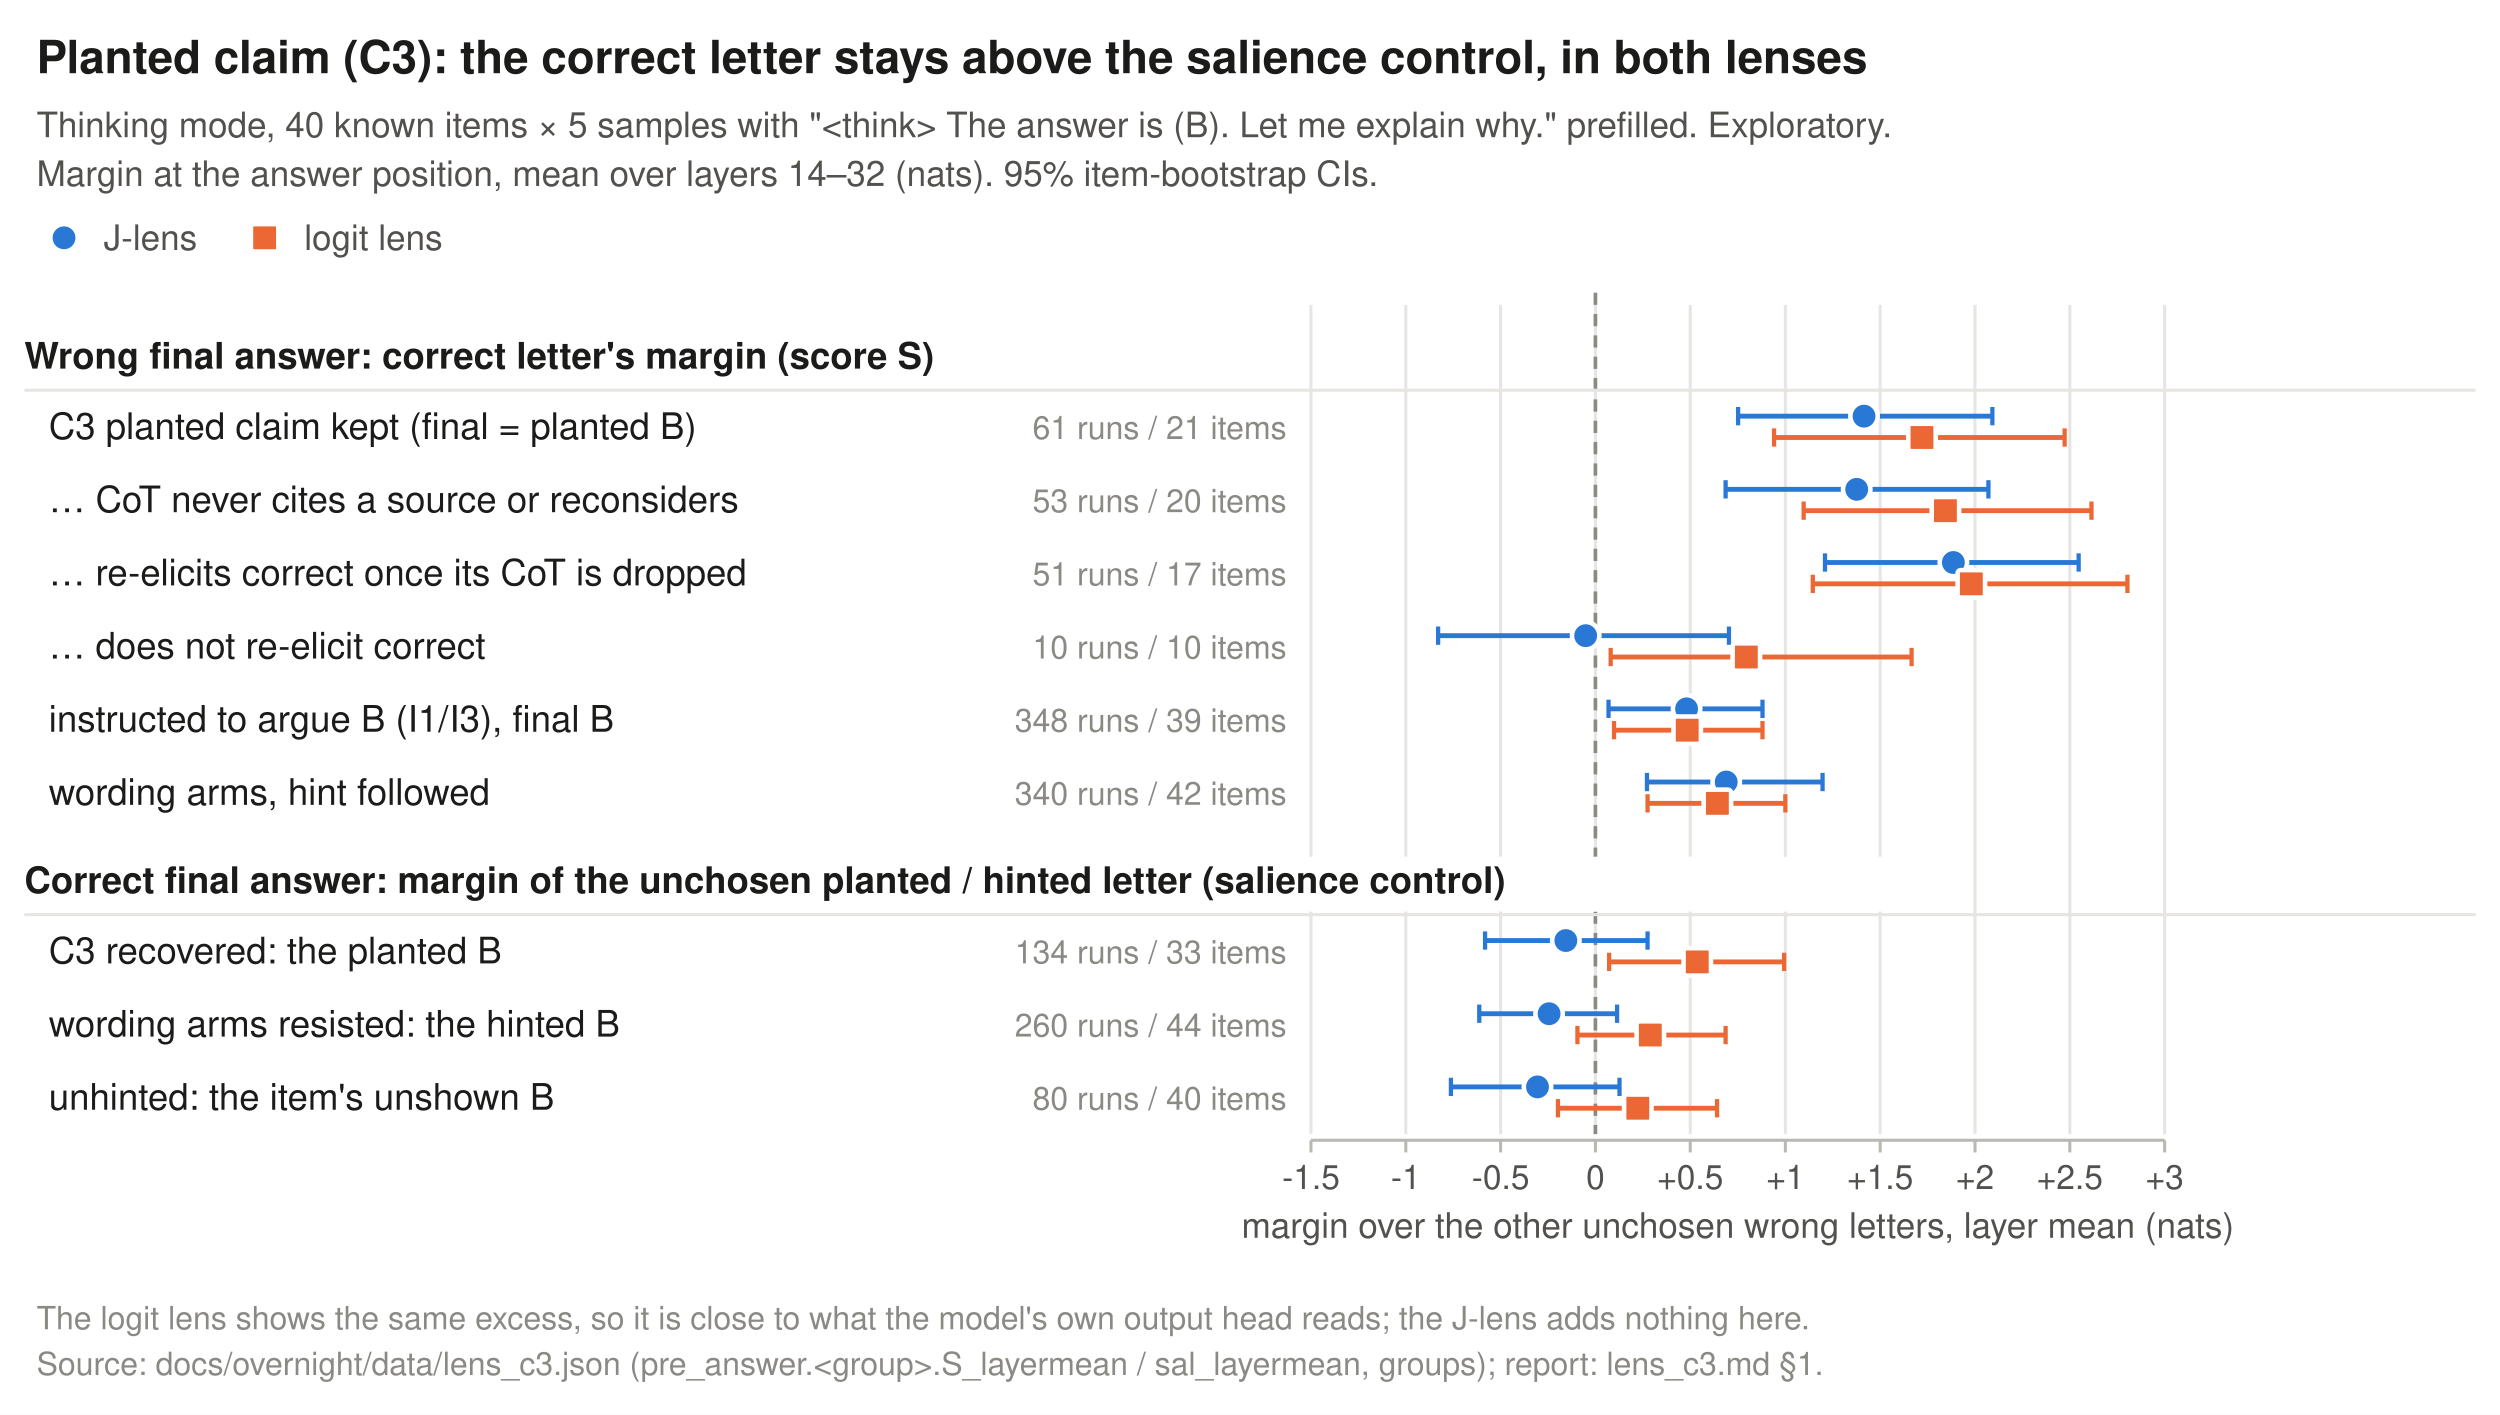
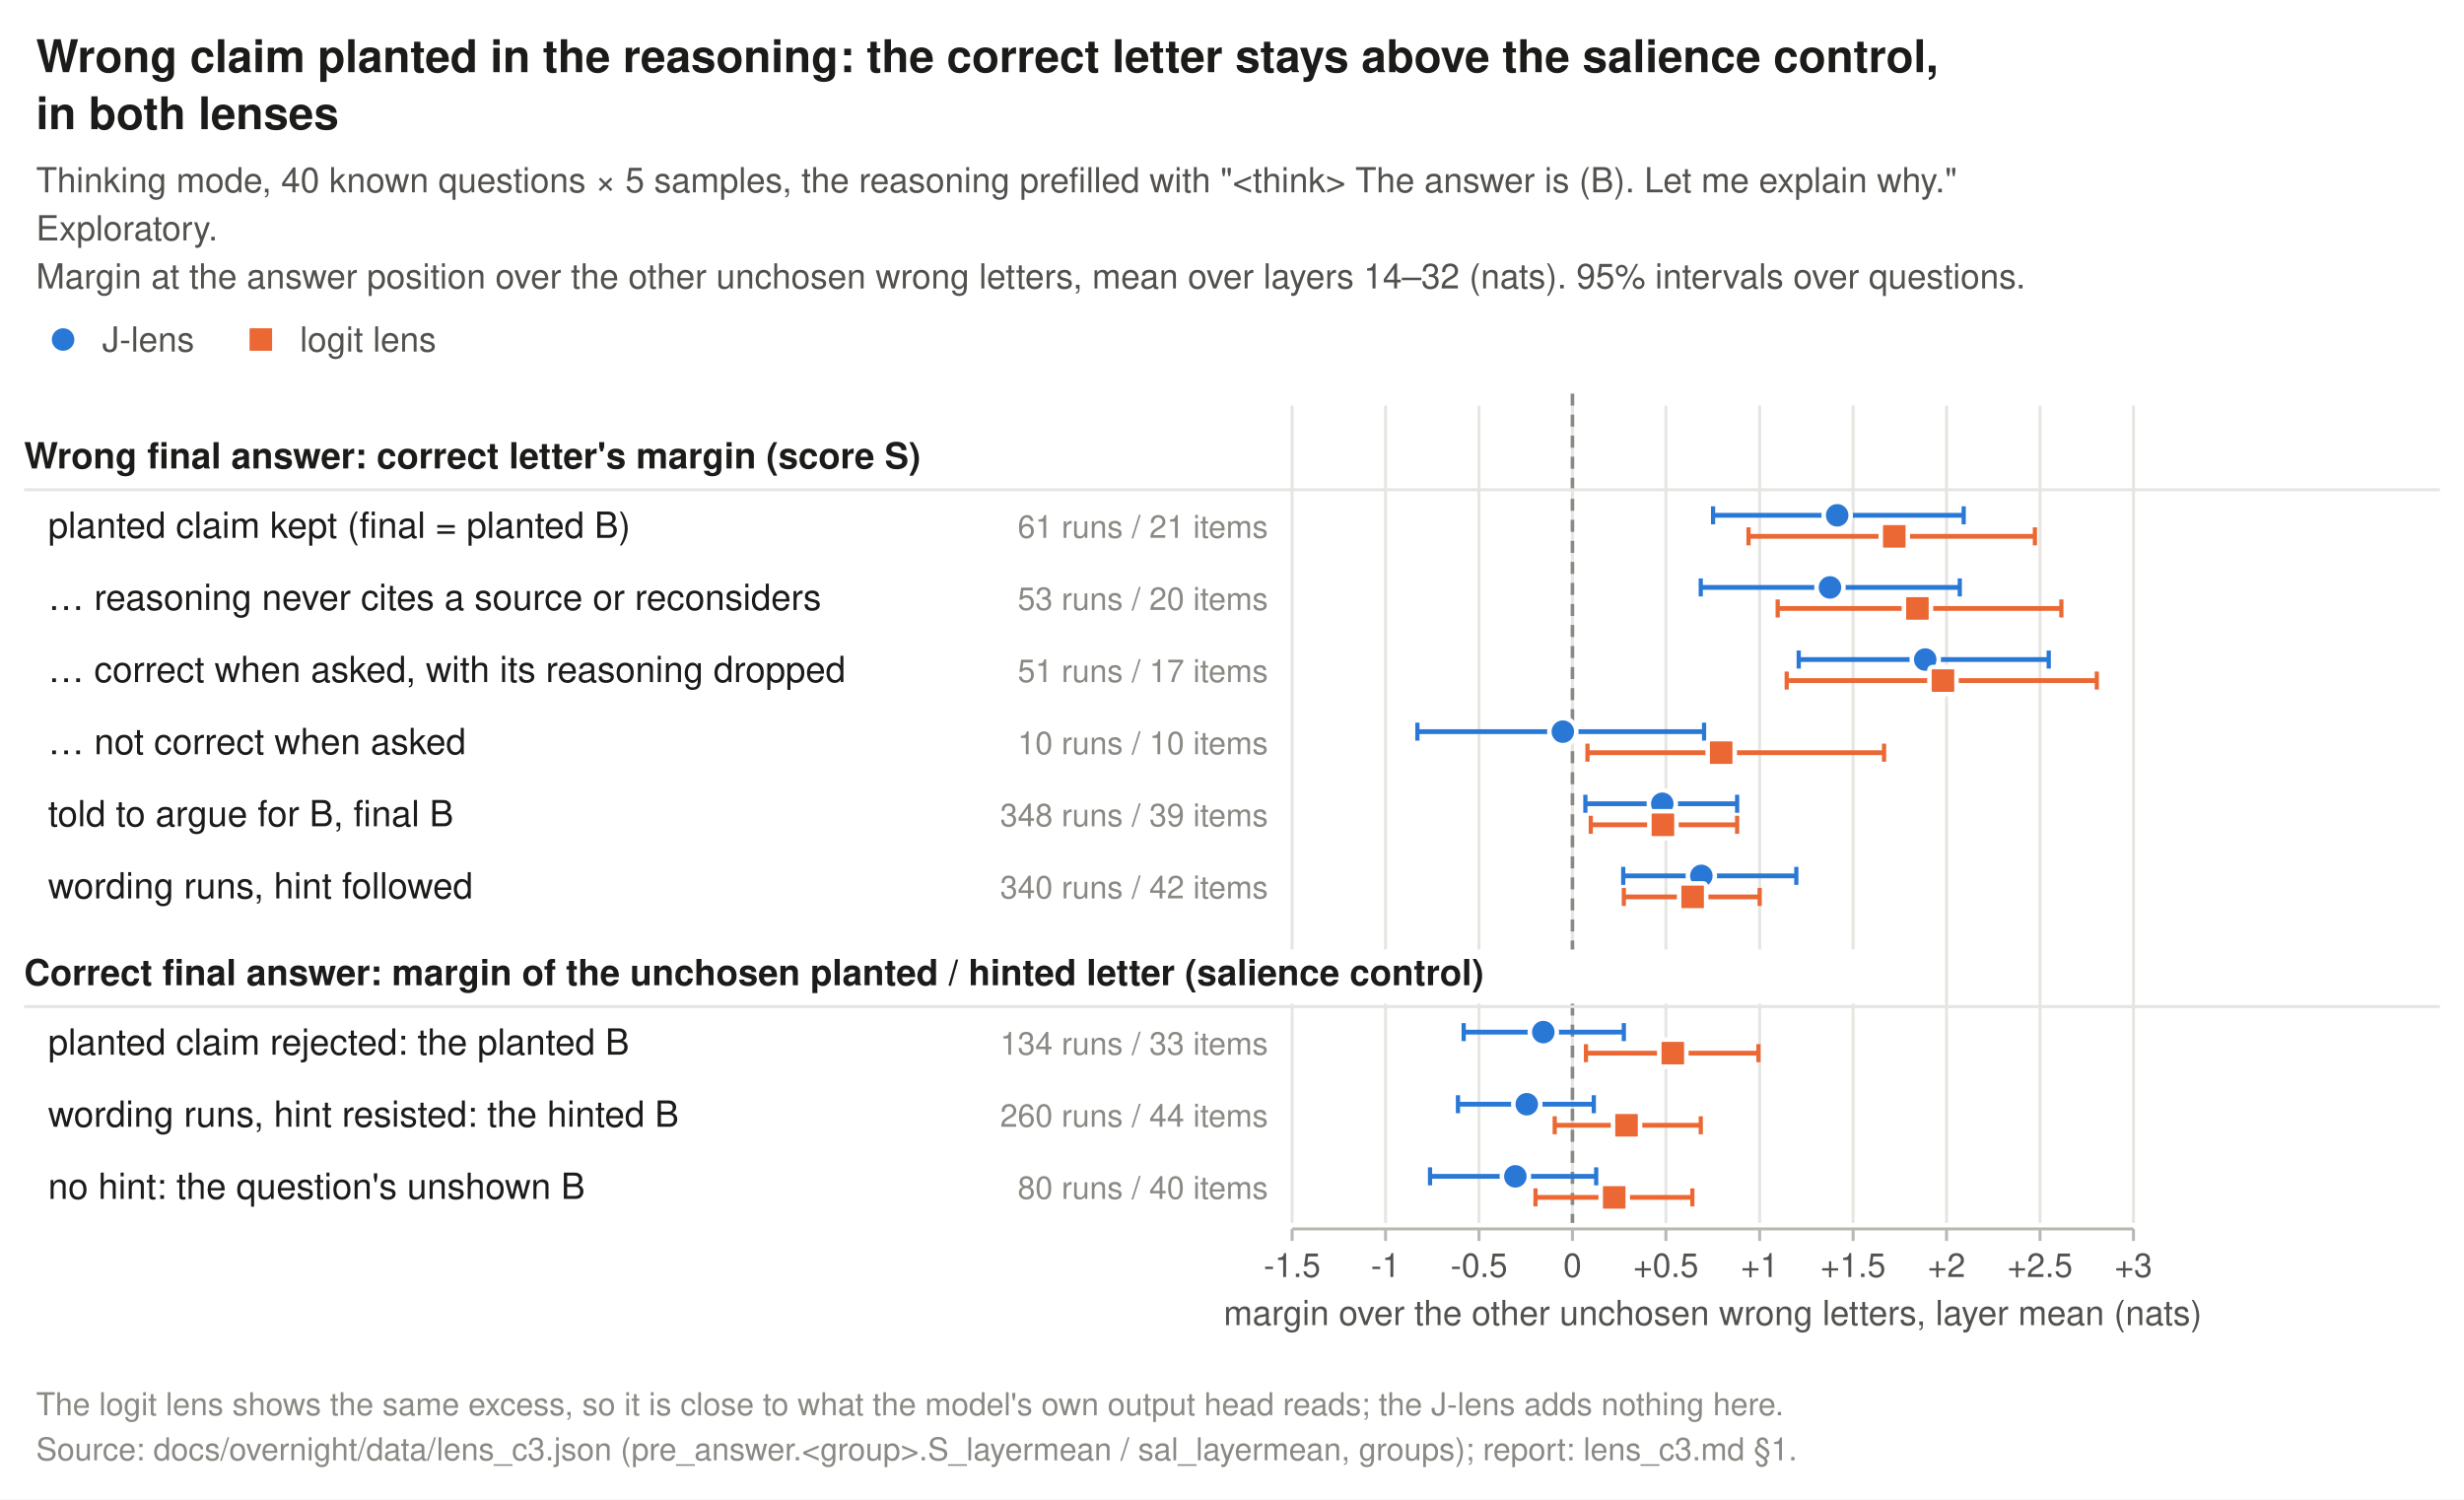
- <svg xmlns="http://www.w3.org/2000/svg" width="820" height="464" viewBox="0 0 820 464" font-family="system-ui, -apple-system, 'Segoe UI', Helvetica, Arial, sans-serif">
+ <svg xmlns="http://www.w3.org/2000/svg" width="820" height="499" viewBox="0 0 820 499" font-family="system-ui, -apple-system, 'Segoe UI', Helvetica, Arial, sans-serif">
  <rect width="100%" height="100%" fill="#ffffff" />
-   <text x="12.0" y="24.0" font-size="15" fill="#1b1b1a" text-anchor="start" font-weight="bold">Planted claim (C3): the correct letter stays above the salience control, in both lenses</text>
-   <text x="12.0" y="45.0" font-size="11.5" fill="#52514e" text-anchor="start" font-weight="normal">Thinking mode, 40 known items × 5 samples with "&lt;think&gt; The answer is (B). Let me explain why." prefilled. Exploratory.</text>
-   <text x="12.0" y="61.0" font-size="11.5" fill="#52514e" text-anchor="start" font-weight="normal">Margin at the answer position, mean over layers 14–32 (nats). 95% item-bootstrap CIs.</text>
-   <circle cx="21.0" cy="78.0" r="4.5" fill="#2a78d6" stroke="#ffffff" stroke-width="1.5" />
-   <text x="34.0" y="82.0" font-size="11.5" fill="#52514e" text-anchor="start" font-weight="normal">J-lens</text>
-   <rect x="82.3" y="73.5" width="9.0" height="9.0" rx="1" fill="#eb6834" stroke="#ffffff" stroke-width="1.5" />
-   <text x="99.8" y="82.0" font-size="11.5" fill="#52514e" text-anchor="start" font-weight="normal">logit lens</text>
-   <line x1="430.0" y1="100.0" x2="430.0" y2="372.0" stroke="#e6e5e1" stroke-width="1" />
-   <line x1="461.1" y1="100.0" x2="461.1" y2="372.0" stroke="#e6e5e1" stroke-width="1" />
-   <line x1="492.2" y1="100.0" x2="492.2" y2="372.0" stroke="#e6e5e1" stroke-width="1" />
-   <line x1="523.3" y1="100.0" x2="523.3" y2="372.0" stroke="#e6e5e1" stroke-width="1" />
-   <line x1="554.4" y1="100.0" x2="554.4" y2="372.0" stroke="#e6e5e1" stroke-width="1" />
-   <line x1="585.6" y1="100.0" x2="585.6" y2="372.0" stroke="#e6e5e1" stroke-width="1" />
-   <line x1="616.7" y1="100.0" x2="616.7" y2="372.0" stroke="#e6e5e1" stroke-width="1" />
-   <line x1="647.8" y1="100.0" x2="647.8" y2="372.0" stroke="#e6e5e1" stroke-width="1" />
-   <line x1="678.9" y1="100.0" x2="678.9" y2="372.0" stroke="#e6e5e1" stroke-width="1" />
-   <line x1="710.0" y1="100.0" x2="710.0" y2="372.0" stroke="#e6e5e1" stroke-width="1" />
-   <line x1="523.3" y1="96.0" x2="523.3" y2="372.0" stroke="#8a8984" stroke-width="1.2" stroke-dasharray="4,3" />
-   <rect x="4" y="109.0" width="395" height="18.0" fill="#ffffff" />
-   <text x="8.0" y="120.9" font-size="12" fill="#1b1b1a" text-anchor="start" font-weight="bold">Wrong final answer: correct letter's margin (score S)</text>
-   <line x1="8" y1="128.0" x2="812" y2="128.0" stroke="#e6e5e1" />
-   <text x="16.0" y="144.0" font-size="12" fill="#1b1b1a" text-anchor="start" font-weight="normal">C3 planted claim kept (final = planted B)</text>
-   <text x="422.0" y="144.0" font-size="10.5" fill="#8a8984" text-anchor="end" font-weight="normal">61 runs / 21 items</text>
-   <line x1="570.1" y1="136.5" x2="653.5" y2="136.5" stroke="#2a78d6" stroke-width="1.6" />
-   <line x1="570.1" y1="133.5" x2="570.1" y2="139.5" stroke="#2a78d6" stroke-width="1.4" />
-   <line x1="653.5" y1="133.5" x2="653.5" y2="139.5" stroke="#2a78d6" stroke-width="1.4" />
-   <circle cx="611.4" cy="136.5" r="4.5" fill="#2a78d6" stroke="#ffffff" stroke-width="1.5" />
-   <line x1="581.9" y1="143.5" x2="677.2" y2="143.5" stroke="#eb6834" stroke-width="1.6" />
-   <line x1="581.9" y1="140.5" x2="581.9" y2="146.5" stroke="#eb6834" stroke-width="1.4" />
-   <line x1="677.2" y1="140.5" x2="677.2" y2="146.5" stroke="#eb6834" stroke-width="1.4" />
-   <rect x="625.9" y="139.0" width="9.0" height="9.0" rx="1" fill="#eb6834" stroke="#ffffff" stroke-width="1.5" />
-   <text x="16.0" y="168.0" font-size="12" fill="#1b1b1a" text-anchor="start" font-weight="normal">… CoT never cites a source or reconsiders</text>
-   <text x="422.0" y="168.0" font-size="10.5" fill="#8a8984" text-anchor="end" font-weight="normal">53 runs / 20 items</text>
-   <line x1="566.0" y1="160.5" x2="652.2" y2="160.5" stroke="#2a78d6" stroke-width="1.6" />
-   <line x1="566.0" y1="157.5" x2="566.0" y2="163.5" stroke="#2a78d6" stroke-width="1.4" />
-   <line x1="652.2" y1="157.5" x2="652.2" y2="163.5" stroke="#2a78d6" stroke-width="1.4" />
-   <circle cx="609.0" cy="160.5" r="4.5" fill="#2a78d6" stroke="#ffffff" stroke-width="1.5" />
-   <line x1="591.6" y1="167.5" x2="686.0" y2="167.5" stroke="#eb6834" stroke-width="1.6" />
-   <line x1="591.6" y1="164.5" x2="591.6" y2="170.5" stroke="#eb6834" stroke-width="1.4" />
-   <line x1="686.0" y1="164.5" x2="686.0" y2="170.5" stroke="#eb6834" stroke-width="1.4" />
-   <rect x="633.6" y="163.0" width="9.0" height="9.0" rx="1" fill="#eb6834" stroke="#ffffff" stroke-width="1.5" />
-   <text x="16.0" y="192.0" font-size="12" fill="#1b1b1a" text-anchor="start" font-weight="normal">… re-elicits correct once its CoT is dropped</text>
-   <text x="422.0" y="192.0" font-size="10.5" fill="#8a8984" text-anchor="end" font-weight="normal">51 runs / 17 items</text>
-   <line x1="598.6" y1="184.5" x2="681.8" y2="184.5" stroke="#2a78d6" stroke-width="1.6" />
-   <line x1="598.6" y1="181.5" x2="598.6" y2="187.5" stroke="#2a78d6" stroke-width="1.4" />
-   <line x1="681.8" y1="181.5" x2="681.8" y2="187.5" stroke="#2a78d6" stroke-width="1.4" />
-   <circle cx="640.7" cy="184.5" r="4.5" fill="#2a78d6" stroke="#ffffff" stroke-width="1.5" />
-   <line x1="594.6" y1="191.5" x2="697.8" y2="191.5" stroke="#eb6834" stroke-width="1.6" />
-   <line x1="594.6" y1="188.5" x2="594.6" y2="194.5" stroke="#eb6834" stroke-width="1.4" />
-   <line x1="697.8" y1="188.5" x2="697.8" y2="194.5" stroke="#eb6834" stroke-width="1.4" />
-   <rect x="642.1" y="187.0" width="9.0" height="9.0" rx="1" fill="#eb6834" stroke="#ffffff" stroke-width="1.5" />
-   <text x="16.0" y="216.0" font-size="12" fill="#1b1b1a" text-anchor="start" font-weight="normal">… does not re-elicit correct</text>
-   <text x="422.0" y="216.0" font-size="10.5" fill="#8a8984" text-anchor="end" font-weight="normal">10 runs / 10 items</text>
-   <line x1="471.7" y1="208.5" x2="567.1" y2="208.5" stroke="#2a78d6" stroke-width="1.6" />
-   <line x1="471.7" y1="205.5" x2="471.7" y2="211.5" stroke="#2a78d6" stroke-width="1.4" />
-   <line x1="567.1" y1="205.5" x2="567.1" y2="211.5" stroke="#2a78d6" stroke-width="1.4" />
-   <circle cx="520.1" cy="208.5" r="4.5" fill="#2a78d6" stroke="#ffffff" stroke-width="1.5" />
-   <line x1="528.3" y1="215.5" x2="627.0" y2="215.5" stroke="#eb6834" stroke-width="1.6" />
-   <line x1="528.3" y1="212.5" x2="528.3" y2="218.5" stroke="#eb6834" stroke-width="1.4" />
-   <line x1="627.0" y1="212.5" x2="627.0" y2="218.5" stroke="#eb6834" stroke-width="1.4" />
-   <rect x="568.3" y="211.0" width="9.0" height="9.0" rx="1" fill="#eb6834" stroke="#ffffff" stroke-width="1.5" />
-   <text x="16.0" y="240.0" font-size="12" fill="#1b1b1a" text-anchor="start" font-weight="normal">instructed to argue B (I1/I3), final B</text>
-   <text x="422.0" y="240.0" font-size="10.5" fill="#8a8984" text-anchor="end" font-weight="normal">348 runs / 39 items</text>
-   <line x1="527.6" y1="232.5" x2="578.1" y2="232.5" stroke="#2a78d6" stroke-width="1.6" />
-   <line x1="527.6" y1="229.5" x2="527.6" y2="235.5" stroke="#2a78d6" stroke-width="1.4" />
-   <line x1="578.1" y1="229.5" x2="578.1" y2="235.5" stroke="#2a78d6" stroke-width="1.4" />
-   <circle cx="553.2" cy="232.5" r="4.5" fill="#2a78d6" stroke="#ffffff" stroke-width="1.5" />
-   <line x1="529.4" y1="239.5" x2="578.1" y2="239.5" stroke="#eb6834" stroke-width="1.6" />
-   <line x1="529.4" y1="236.5" x2="529.4" y2="242.5" stroke="#eb6834" stroke-width="1.4" />
-   <line x1="578.1" y1="236.5" x2="578.1" y2="242.5" stroke="#eb6834" stroke-width="1.4" />
-   <rect x="548.9" y="235.0" width="9.0" height="9.0" rx="1" fill="#eb6834" stroke="#ffffff" stroke-width="1.5" />
-   <text x="16.0" y="264.0" font-size="12" fill="#1b1b1a" text-anchor="start" font-weight="normal">wording arms, hint followed</text>
-   <text x="422.0" y="264.0" font-size="10.5" fill="#8a8984" text-anchor="end" font-weight="normal">340 runs / 42 items</text>
-   <line x1="540.2" y1="256.5" x2="597.8" y2="256.5" stroke="#2a78d6" stroke-width="1.6" />
-   <line x1="540.2" y1="253.5" x2="540.2" y2="259.5" stroke="#2a78d6" stroke-width="1.4" />
-   <line x1="597.8" y1="253.5" x2="597.8" y2="259.5" stroke="#2a78d6" stroke-width="1.4" />
-   <circle cx="566.2" cy="256.5" r="4.5" fill="#2a78d6" stroke="#ffffff" stroke-width="1.5" />
-   <line x1="540.4" y1="263.5" x2="585.6" y2="263.5" stroke="#eb6834" stroke-width="1.6" />
-   <line x1="540.4" y1="260.5" x2="540.4" y2="266.5" stroke="#eb6834" stroke-width="1.4" />
-   <line x1="585.6" y1="260.5" x2="585.6" y2="266.5" stroke="#eb6834" stroke-width="1.4" />
-   <rect x="558.8" y="259.0" width="9.0" height="9.0" rx="1" fill="#eb6834" stroke="#ffffff" stroke-width="1.5" />
-   <rect x="4" y="281.0" width="643" height="18.0" fill="#ffffff" />
-   <text x="8.0" y="292.9" font-size="12" fill="#1b1b1a" text-anchor="start" font-weight="bold">Correct final answer: margin of the unchosen planted / hinted letter (salience control)</text>
-   <line x1="8" y1="300.0" x2="812" y2="300.0" stroke="#e6e5e1" />
-   <text x="16.0" y="316.0" font-size="12" fill="#1b1b1a" text-anchor="start" font-weight="normal">C3 recovered: the planted B</text>
-   <text x="422.0" y="316.0" font-size="10.5" fill="#8a8984" text-anchor="end" font-weight="normal">134 runs / 33 items</text>
-   <line x1="487.1" y1="308.5" x2="540.4" y2="308.5" stroke="#2a78d6" stroke-width="1.6" />
-   <line x1="487.1" y1="305.5" x2="487.1" y2="311.5" stroke="#2a78d6" stroke-width="1.4" />
-   <line x1="540.4" y1="305.5" x2="540.4" y2="311.5" stroke="#2a78d6" stroke-width="1.4" />
-   <circle cx="513.6" cy="308.5" r="4.5" fill="#2a78d6" stroke="#ffffff" stroke-width="1.5" />
-   <line x1="527.8" y1="315.5" x2="585.2" y2="315.5" stroke="#eb6834" stroke-width="1.6" />
-   <line x1="527.8" y1="312.5" x2="527.8" y2="318.5" stroke="#eb6834" stroke-width="1.4" />
-   <line x1="585.2" y1="312.5" x2="585.2" y2="318.5" stroke="#eb6834" stroke-width="1.4" />
-   <rect x="552.2" y="311.0" width="9.0" height="9.0" rx="1" fill="#eb6834" stroke="#ffffff" stroke-width="1.5" />
-   <text x="16.0" y="340.0" font-size="12" fill="#1b1b1a" text-anchor="start" font-weight="normal">wording arms resisted: the hinted B</text>
-   <text x="422.0" y="340.0" font-size="10.5" fill="#8a8984" text-anchor="end" font-weight="normal">260 runs / 44 items</text>
-   <line x1="485.2" y1="332.5" x2="530.4" y2="332.5" stroke="#2a78d6" stroke-width="1.6" />
-   <line x1="485.2" y1="329.5" x2="485.2" y2="335.5" stroke="#2a78d6" stroke-width="1.4" />
-   <line x1="530.4" y1="329.5" x2="530.4" y2="335.5" stroke="#2a78d6" stroke-width="1.4" />
-   <circle cx="508.1" cy="332.5" r="4.5" fill="#2a78d6" stroke="#ffffff" stroke-width="1.5" />
-   <line x1="517.4" y1="339.5" x2="566.0" y2="339.5" stroke="#eb6834" stroke-width="1.6" />
-   <line x1="517.4" y1="336.5" x2="517.4" y2="342.5" stroke="#eb6834" stroke-width="1.4" />
-   <line x1="566.0" y1="336.5" x2="566.0" y2="342.5" stroke="#eb6834" stroke-width="1.4" />
-   <rect x="536.8" y="335.0" width="9.0" height="9.0" rx="1" fill="#eb6834" stroke="#ffffff" stroke-width="1.5" />
-   <text x="16.0" y="364.0" font-size="12" fill="#1b1b1a" text-anchor="start" font-weight="normal">unhinted: the item's unshown B</text>
-   <text x="422.0" y="364.0" font-size="10.5" fill="#8a8984" text-anchor="end" font-weight="normal">80 runs / 40 items</text>
-   <line x1="475.9" y1="356.5" x2="531.2" y2="356.5" stroke="#2a78d6" stroke-width="1.6" />
-   <line x1="475.9" y1="353.5" x2="475.9" y2="359.5" stroke="#2a78d6" stroke-width="1.4" />
-   <line x1="531.2" y1="353.5" x2="531.2" y2="359.5" stroke="#2a78d6" stroke-width="1.4" />
-   <circle cx="504.3" cy="356.5" r="4.5" fill="#2a78d6" stroke="#ffffff" stroke-width="1.5" />
-   <line x1="511.0" y1="363.5" x2="563.2" y2="363.5" stroke="#eb6834" stroke-width="1.6" />
-   <line x1="511.0" y1="360.5" x2="511.0" y2="366.5" stroke="#eb6834" stroke-width="1.4" />
-   <line x1="563.2" y1="360.5" x2="563.2" y2="366.5" stroke="#eb6834" stroke-width="1.4" />
-   <rect x="532.7" y="359.0" width="9.0" height="9.0" rx="1" fill="#eb6834" stroke="#ffffff" stroke-width="1.5" />
-   <line x1="430" y1="374.0" x2="710" y2="374.0" stroke="#b9b8b2" />
-   <line x1="430.0" y1="374.0" x2="430.0" y2="378.0" stroke="#b9b8b2" />
-   <text x="430.0" y="390.0" font-size="11" fill="#52514e" text-anchor="middle" font-weight="normal">-1.5</text>
-   <line x1="461.1" y1="374.0" x2="461.1" y2="378.0" stroke="#b9b8b2" />
-   <text x="461.1" y="390.0" font-size="11" fill="#52514e" text-anchor="middle" font-weight="normal">-1</text>
-   <line x1="492.2" y1="374.0" x2="492.2" y2="378.0" stroke="#b9b8b2" />
-   <text x="492.2" y="390.0" font-size="11" fill="#52514e" text-anchor="middle" font-weight="normal">-0.5</text>
-   <line x1="523.3" y1="374.0" x2="523.3" y2="378.0" stroke="#b9b8b2" />
-   <text x="523.3" y="390.0" font-size="11" fill="#52514e" text-anchor="middle" font-weight="normal">0</text>
-   <line x1="554.4" y1="374.0" x2="554.4" y2="378.0" stroke="#b9b8b2" />
-   <text x="554.4" y="390.0" font-size="11" fill="#52514e" text-anchor="middle" font-weight="normal">+0.5</text>
-   <line x1="585.6" y1="374.0" x2="585.6" y2="378.0" stroke="#b9b8b2" />
-   <text x="585.6" y="390.0" font-size="11" fill="#52514e" text-anchor="middle" font-weight="normal">+1</text>
-   <line x1="616.7" y1="374.0" x2="616.7" y2="378.0" stroke="#b9b8b2" />
-   <text x="616.7" y="390.0" font-size="11" fill="#52514e" text-anchor="middle" font-weight="normal">+1.5</text>
-   <line x1="647.8" y1="374.0" x2="647.8" y2="378.0" stroke="#b9b8b2" />
-   <text x="647.8" y="390.0" font-size="11" fill="#52514e" text-anchor="middle" font-weight="normal">+2</text>
-   <line x1="678.9" y1="374.0" x2="678.9" y2="378.0" stroke="#b9b8b2" />
-   <text x="678.9" y="390.0" font-size="11" fill="#52514e" text-anchor="middle" font-weight="normal">+2.5</text>
-   <line x1="710.0" y1="374.0" x2="710.0" y2="378.0" stroke="#b9b8b2" />
-   <text x="710.0" y="390.0" font-size="11" fill="#52514e" text-anchor="middle" font-weight="normal">+3</text>
-   <text x="570.0" y="406.0" font-size="11.5" fill="#52514e" text-anchor="middle" font-weight="normal">margin over the other unchosen wrong letters, layer mean (nats)</text>
-   <text x="12.0" y="436.0" font-size="10.5" fill="#8a8984" text-anchor="start" font-weight="normal">The logit lens shows the same excess, so it is close to what the model's own output head reads; the J-lens adds nothing here.</text>
-   <text x="12.0" y="451.0" font-size="10.5" fill="#8a8984" text-anchor="start" font-weight="normal">Source: docs/overnight/data/lens_c3.json (pre_answer.&lt;group&gt;.S_layermean / sal_layermean, groups); report: lens_c3.md §1.</text>
+   <text x="12.0" y="24.0" font-size="15" fill="#1b1b1a" text-anchor="start" font-weight="bold">Wrong claim planted in the reasoning: the correct letter stays above the salience control,</text>
+   <text x="12.0" y="43.0" font-size="15" fill="#1b1b1a" text-anchor="start" font-weight="bold">in both lenses</text>
+   <text x="12.0" y="64.0" font-size="11.5" fill="#52514e" text-anchor="start" font-weight="normal">Thinking mode, 40 known questions × 5 samples, the reasoning prefilled with "&lt;think&gt; The answer is (B). Let me explain why."</text>
+   <text x="12.0" y="80.0" font-size="11.5" fill="#52514e" text-anchor="start" font-weight="normal">Exploratory.</text>
+   <text x="12.0" y="96.0" font-size="11.5" fill="#52514e" text-anchor="start" font-weight="normal">Margin at the answer position over the other unchosen wrong letters, mean over layers 14–32 (nats). 95% intervals over questions.</text>
+   <circle cx="21.0" cy="113.0" r="4.5" fill="#2a78d6" stroke="#ffffff" stroke-width="1.5" />
+   <text x="34.0" y="117.0" font-size="11.5" fill="#52514e" text-anchor="start" font-weight="normal">J-lens</text>
+   <rect x="82.3" y="108.5" width="9.0" height="9.0" rx="1" fill="#eb6834" stroke="#ffffff" stroke-width="1.5" />
+   <text x="99.8" y="117.0" font-size="11.5" fill="#52514e" text-anchor="start" font-weight="normal">logit lens</text>
+   <line x1="430.0" y1="135.0" x2="430.0" y2="407.0" stroke="#e6e5e1" stroke-width="1" />
+   <line x1="461.1" y1="135.0" x2="461.1" y2="407.0" stroke="#e6e5e1" stroke-width="1" />
+   <line x1="492.2" y1="135.0" x2="492.2" y2="407.0" stroke="#e6e5e1" stroke-width="1" />
+   <line x1="523.3" y1="135.0" x2="523.3" y2="407.0" stroke="#e6e5e1" stroke-width="1" />
+   <line x1="554.4" y1="135.0" x2="554.4" y2="407.0" stroke="#e6e5e1" stroke-width="1" />
+   <line x1="585.6" y1="135.0" x2="585.6" y2="407.0" stroke="#e6e5e1" stroke-width="1" />
+   <line x1="616.7" y1="135.0" x2="616.7" y2="407.0" stroke="#e6e5e1" stroke-width="1" />
+   <line x1="647.8" y1="135.0" x2="647.8" y2="407.0" stroke="#e6e5e1" stroke-width="1" />
+   <line x1="678.9" y1="135.0" x2="678.9" y2="407.0" stroke="#e6e5e1" stroke-width="1" />
+   <line x1="710.0" y1="135.0" x2="710.0" y2="407.0" stroke="#e6e5e1" stroke-width="1" />
+   <line x1="523.3" y1="131.0" x2="523.3" y2="407.0" stroke="#8a8984" stroke-width="1.2" stroke-dasharray="4,3" />
+   <rect x="4" y="144.0" width="395" height="18.0" fill="#ffffff" />
+   <text x="8.0" y="155.9" font-size="12" fill="#1b1b1a" text-anchor="start" font-weight="bold">Wrong final answer: correct letter's margin (score S)</text>
+   <line x1="8" y1="163.0" x2="812" y2="163.0" stroke="#e6e5e1" />
+   <text x="16.0" y="179.0" font-size="12" fill="#1b1b1a" text-anchor="start" font-weight="normal">planted claim kept (final = planted B)</text>
+   <text x="422.0" y="179.0" font-size="10.5" fill="#8a8984" text-anchor="end" font-weight="normal">61 runs / 21 items</text>
+   <line x1="570.1" y1="171.5" x2="653.5" y2="171.5" stroke="#2a78d6" stroke-width="1.6" />
+   <line x1="570.1" y1="168.5" x2="570.1" y2="174.5" stroke="#2a78d6" stroke-width="1.4" />
+   <line x1="653.5" y1="168.5" x2="653.5" y2="174.5" stroke="#2a78d6" stroke-width="1.4" />
+   <circle cx="611.4" cy="171.5" r="4.5" fill="#2a78d6" stroke="#ffffff" stroke-width="1.5" />
+   <line x1="581.9" y1="178.5" x2="677.2" y2="178.5" stroke="#eb6834" stroke-width="1.6" />
+   <line x1="581.9" y1="175.5" x2="581.9" y2="181.5" stroke="#eb6834" stroke-width="1.4" />
+   <line x1="677.2" y1="175.5" x2="677.2" y2="181.5" stroke="#eb6834" stroke-width="1.4" />
+   <rect x="625.9" y="174.0" width="9.0" height="9.0" rx="1" fill="#eb6834" stroke="#ffffff" stroke-width="1.5" />
+   <text x="16.0" y="203.0" font-size="12" fill="#1b1b1a" text-anchor="start" font-weight="normal">… reasoning never cites a source or reconsiders</text>
+   <text x="422.0" y="203.0" font-size="10.5" fill="#8a8984" text-anchor="end" font-weight="normal">53 runs / 20 items</text>
+   <line x1="566.0" y1="195.5" x2="652.2" y2="195.5" stroke="#2a78d6" stroke-width="1.6" />
+   <line x1="566.0" y1="192.5" x2="566.0" y2="198.5" stroke="#2a78d6" stroke-width="1.4" />
+   <line x1="652.2" y1="192.5" x2="652.2" y2="198.5" stroke="#2a78d6" stroke-width="1.4" />
+   <circle cx="609.0" cy="195.5" r="4.5" fill="#2a78d6" stroke="#ffffff" stroke-width="1.5" />
+   <line x1="591.6" y1="202.5" x2="686.0" y2="202.5" stroke="#eb6834" stroke-width="1.6" />
+   <line x1="591.6" y1="199.5" x2="591.6" y2="205.5" stroke="#eb6834" stroke-width="1.4" />
+   <line x1="686.0" y1="199.5" x2="686.0" y2="205.5" stroke="#eb6834" stroke-width="1.4" />
+   <rect x="633.6" y="198.0" width="9.0" height="9.0" rx="1" fill="#eb6834" stroke="#ffffff" stroke-width="1.5" />
+   <text x="16.0" y="227.0" font-size="12" fill="#1b1b1a" text-anchor="start" font-weight="normal">… correct when asked, with its reasoning dropped</text>
+   <text x="422.0" y="227.0" font-size="10.5" fill="#8a8984" text-anchor="end" font-weight="normal">51 runs / 17 items</text>
+   <line x1="598.6" y1="219.5" x2="681.8" y2="219.5" stroke="#2a78d6" stroke-width="1.6" />
+   <line x1="598.6" y1="216.5" x2="598.6" y2="222.5" stroke="#2a78d6" stroke-width="1.4" />
+   <line x1="681.8" y1="216.5" x2="681.8" y2="222.5" stroke="#2a78d6" stroke-width="1.4" />
+   <circle cx="640.7" cy="219.5" r="4.5" fill="#2a78d6" stroke="#ffffff" stroke-width="1.5" />
+   <line x1="594.6" y1="226.5" x2="697.8" y2="226.5" stroke="#eb6834" stroke-width="1.6" />
+   <line x1="594.6" y1="223.5" x2="594.6" y2="229.5" stroke="#eb6834" stroke-width="1.4" />
+   <line x1="697.8" y1="223.5" x2="697.8" y2="229.5" stroke="#eb6834" stroke-width="1.4" />
+   <rect x="642.1" y="222.0" width="9.0" height="9.0" rx="1" fill="#eb6834" stroke="#ffffff" stroke-width="1.5" />
+   <text x="16.0" y="251.0" font-size="12" fill="#1b1b1a" text-anchor="start" font-weight="normal">… not correct when asked</text>
+   <text x="422.0" y="251.0" font-size="10.5" fill="#8a8984" text-anchor="end" font-weight="normal">10 runs / 10 items</text>
+   <line x1="471.7" y1="243.5" x2="567.1" y2="243.5" stroke="#2a78d6" stroke-width="1.6" />
+   <line x1="471.7" y1="240.5" x2="471.7" y2="246.5" stroke="#2a78d6" stroke-width="1.4" />
+   <line x1="567.1" y1="240.5" x2="567.1" y2="246.5" stroke="#2a78d6" stroke-width="1.4" />
+   <circle cx="520.1" cy="243.5" r="4.5" fill="#2a78d6" stroke="#ffffff" stroke-width="1.5" />
+   <line x1="528.3" y1="250.5" x2="627.0" y2="250.5" stroke="#eb6834" stroke-width="1.6" />
+   <line x1="528.3" y1="247.5" x2="528.3" y2="253.5" stroke="#eb6834" stroke-width="1.4" />
+   <line x1="627.0" y1="247.5" x2="627.0" y2="253.5" stroke="#eb6834" stroke-width="1.4" />
+   <rect x="568.3" y="246.0" width="9.0" height="9.0" rx="1" fill="#eb6834" stroke="#ffffff" stroke-width="1.5" />
+   <text x="16.0" y="275.0" font-size="12" fill="#1b1b1a" text-anchor="start" font-weight="normal">told to argue for B, final B</text>
+   <text x="422.0" y="275.0" font-size="10.5" fill="#8a8984" text-anchor="end" font-weight="normal">348 runs / 39 items</text>
+   <line x1="527.6" y1="267.5" x2="578.1" y2="267.5" stroke="#2a78d6" stroke-width="1.6" />
+   <line x1="527.6" y1="264.5" x2="527.6" y2="270.5" stroke="#2a78d6" stroke-width="1.4" />
+   <line x1="578.1" y1="264.5" x2="578.1" y2="270.5" stroke="#2a78d6" stroke-width="1.4" />
+   <circle cx="553.2" cy="267.5" r="4.5" fill="#2a78d6" stroke="#ffffff" stroke-width="1.5" />
+   <line x1="529.4" y1="274.5" x2="578.1" y2="274.5" stroke="#eb6834" stroke-width="1.6" />
+   <line x1="529.4" y1="271.5" x2="529.4" y2="277.5" stroke="#eb6834" stroke-width="1.4" />
+   <line x1="578.1" y1="271.5" x2="578.1" y2="277.5" stroke="#eb6834" stroke-width="1.4" />
+   <rect x="548.9" y="270.0" width="9.0" height="9.0" rx="1" fill="#eb6834" stroke="#ffffff" stroke-width="1.5" />
+   <text x="16.0" y="299.0" font-size="12" fill="#1b1b1a" text-anchor="start" font-weight="normal">wording runs, hint followed</text>
+   <text x="422.0" y="299.0" font-size="10.5" fill="#8a8984" text-anchor="end" font-weight="normal">340 runs / 42 items</text>
+   <line x1="540.2" y1="291.5" x2="597.8" y2="291.5" stroke="#2a78d6" stroke-width="1.6" />
+   <line x1="540.2" y1="288.5" x2="540.2" y2="294.5" stroke="#2a78d6" stroke-width="1.4" />
+   <line x1="597.8" y1="288.5" x2="597.8" y2="294.5" stroke="#2a78d6" stroke-width="1.4" />
+   <circle cx="566.2" cy="291.5" r="4.5" fill="#2a78d6" stroke="#ffffff" stroke-width="1.5" />
+   <line x1="540.4" y1="298.5" x2="585.6" y2="298.5" stroke="#eb6834" stroke-width="1.6" />
+   <line x1="540.4" y1="295.5" x2="540.4" y2="301.5" stroke="#eb6834" stroke-width="1.4" />
+   <line x1="585.6" y1="295.5" x2="585.6" y2="301.5" stroke="#eb6834" stroke-width="1.4" />
+   <rect x="558.8" y="294.0" width="9.0" height="9.0" rx="1" fill="#eb6834" stroke="#ffffff" stroke-width="1.5" />
+   <rect x="4" y="316.0" width="643" height="18.0" fill="#ffffff" />
+   <text x="8.0" y="327.9" font-size="12" fill="#1b1b1a" text-anchor="start" font-weight="bold">Correct final answer: margin of the unchosen planted / hinted letter (salience control)</text>
+   <line x1="8" y1="335.0" x2="812" y2="335.0" stroke="#e6e5e1" />
+   <text x="16.0" y="351.0" font-size="12" fill="#1b1b1a" text-anchor="start" font-weight="normal">planted claim rejected: the planted B</text>
+   <text x="422.0" y="351.0" font-size="10.5" fill="#8a8984" text-anchor="end" font-weight="normal">134 runs / 33 items</text>
+   <line x1="487.1" y1="343.5" x2="540.4" y2="343.5" stroke="#2a78d6" stroke-width="1.6" />
+   <line x1="487.1" y1="340.5" x2="487.1" y2="346.5" stroke="#2a78d6" stroke-width="1.4" />
+   <line x1="540.4" y1="340.5" x2="540.4" y2="346.5" stroke="#2a78d6" stroke-width="1.4" />
+   <circle cx="513.6" cy="343.5" r="4.5" fill="#2a78d6" stroke="#ffffff" stroke-width="1.5" />
+   <line x1="527.8" y1="350.5" x2="585.2" y2="350.5" stroke="#eb6834" stroke-width="1.6" />
+   <line x1="527.8" y1="347.5" x2="527.8" y2="353.5" stroke="#eb6834" stroke-width="1.4" />
+   <line x1="585.2" y1="347.5" x2="585.2" y2="353.5" stroke="#eb6834" stroke-width="1.4" />
+   <rect x="552.2" y="346.0" width="9.0" height="9.0" rx="1" fill="#eb6834" stroke="#ffffff" stroke-width="1.5" />
+   <text x="16.0" y="375.0" font-size="12" fill="#1b1b1a" text-anchor="start" font-weight="normal">wording runs, hint resisted: the hinted B</text>
+   <text x="422.0" y="375.0" font-size="10.5" fill="#8a8984" text-anchor="end" font-weight="normal">260 runs / 44 items</text>
+   <line x1="485.2" y1="367.5" x2="530.4" y2="367.5" stroke="#2a78d6" stroke-width="1.6" />
+   <line x1="485.2" y1="364.5" x2="485.2" y2="370.5" stroke="#2a78d6" stroke-width="1.4" />
+   <line x1="530.4" y1="364.5" x2="530.4" y2="370.5" stroke="#2a78d6" stroke-width="1.4" />
+   <circle cx="508.1" cy="367.5" r="4.5" fill="#2a78d6" stroke="#ffffff" stroke-width="1.5" />
+   <line x1="517.4" y1="374.5" x2="566.0" y2="374.5" stroke="#eb6834" stroke-width="1.6" />
+   <line x1="517.4" y1="371.5" x2="517.4" y2="377.5" stroke="#eb6834" stroke-width="1.4" />
+   <line x1="566.0" y1="371.5" x2="566.0" y2="377.5" stroke="#eb6834" stroke-width="1.4" />
+   <rect x="536.8" y="370.0" width="9.0" height="9.0" rx="1" fill="#eb6834" stroke="#ffffff" stroke-width="1.5" />
+   <text x="16.0" y="399.0" font-size="12" fill="#1b1b1a" text-anchor="start" font-weight="normal">no hint: the question's unshown B</text>
+   <text x="422.0" y="399.0" font-size="10.5" fill="#8a8984" text-anchor="end" font-weight="normal">80 runs / 40 items</text>
+   <line x1="475.9" y1="391.5" x2="531.2" y2="391.5" stroke="#2a78d6" stroke-width="1.6" />
+   <line x1="475.9" y1="388.5" x2="475.9" y2="394.5" stroke="#2a78d6" stroke-width="1.4" />
+   <line x1="531.2" y1="388.5" x2="531.2" y2="394.5" stroke="#2a78d6" stroke-width="1.4" />
+   <circle cx="504.3" cy="391.5" r="4.5" fill="#2a78d6" stroke="#ffffff" stroke-width="1.5" />
+   <line x1="511.0" y1="398.5" x2="563.2" y2="398.5" stroke="#eb6834" stroke-width="1.6" />
+   <line x1="511.0" y1="395.5" x2="511.0" y2="401.5" stroke="#eb6834" stroke-width="1.4" />
+   <line x1="563.2" y1="395.5" x2="563.2" y2="401.5" stroke="#eb6834" stroke-width="1.4" />
+   <rect x="532.7" y="394.0" width="9.0" height="9.0" rx="1" fill="#eb6834" stroke="#ffffff" stroke-width="1.5" />
+   <line x1="430" y1="409.0" x2="710" y2="409.0" stroke="#b9b8b2" />
+   <line x1="430.0" y1="409.0" x2="430.0" y2="413.0" stroke="#b9b8b2" />
+   <text x="430.0" y="425.0" font-size="11" fill="#52514e" text-anchor="middle" font-weight="normal">-1.5</text>
+   <line x1="461.1" y1="409.0" x2="461.1" y2="413.0" stroke="#b9b8b2" />
+   <text x="461.1" y="425.0" font-size="11" fill="#52514e" text-anchor="middle" font-weight="normal">-1</text>
+   <line x1="492.2" y1="409.0" x2="492.2" y2="413.0" stroke="#b9b8b2" />
+   <text x="492.2" y="425.0" font-size="11" fill="#52514e" text-anchor="middle" font-weight="normal">-0.5</text>
+   <line x1="523.3" y1="409.0" x2="523.3" y2="413.0" stroke="#b9b8b2" />
+   <text x="523.3" y="425.0" font-size="11" fill="#52514e" text-anchor="middle" font-weight="normal">0</text>
+   <line x1="554.4" y1="409.0" x2="554.4" y2="413.0" stroke="#b9b8b2" />
+   <text x="554.4" y="425.0" font-size="11" fill="#52514e" text-anchor="middle" font-weight="normal">+0.5</text>
+   <line x1="585.6" y1="409.0" x2="585.6" y2="413.0" stroke="#b9b8b2" />
+   <text x="585.6" y="425.0" font-size="11" fill="#52514e" text-anchor="middle" font-weight="normal">+1</text>
+   <line x1="616.7" y1="409.0" x2="616.7" y2="413.0" stroke="#b9b8b2" />
+   <text x="616.7" y="425.0" font-size="11" fill="#52514e" text-anchor="middle" font-weight="normal">+1.5</text>
+   <line x1="647.8" y1="409.0" x2="647.8" y2="413.0" stroke="#b9b8b2" />
+   <text x="647.8" y="425.0" font-size="11" fill="#52514e" text-anchor="middle" font-weight="normal">+2</text>
+   <line x1="678.9" y1="409.0" x2="678.9" y2="413.0" stroke="#b9b8b2" />
+   <text x="678.9" y="425.0" font-size="11" fill="#52514e" text-anchor="middle" font-weight="normal">+2.5</text>
+   <line x1="710.0" y1="409.0" x2="710.0" y2="413.0" stroke="#b9b8b2" />
+   <text x="710.0" y="425.0" font-size="11" fill="#52514e" text-anchor="middle" font-weight="normal">+3</text>
+   <text x="570.0" y="441.0" font-size="11.5" fill="#52514e" text-anchor="middle" font-weight="normal">margin over the other unchosen wrong letters, layer mean (nats)</text>
+   <text x="12.0" y="471.0" font-size="10.5" fill="#8a8984" text-anchor="start" font-weight="normal">The logit lens shows the same excess, so it is close to what the model's own output head reads; the J-lens adds nothing here.</text>
+   <text x="12.0" y="486.0" font-size="10.5" fill="#8a8984" text-anchor="start" font-weight="normal">Source: docs/overnight/data/lens_c3.json (pre_answer.&lt;group&gt;.S_layermean / sal_layermean, groups); report: lens_c3.md §1.</text>
</svg>
